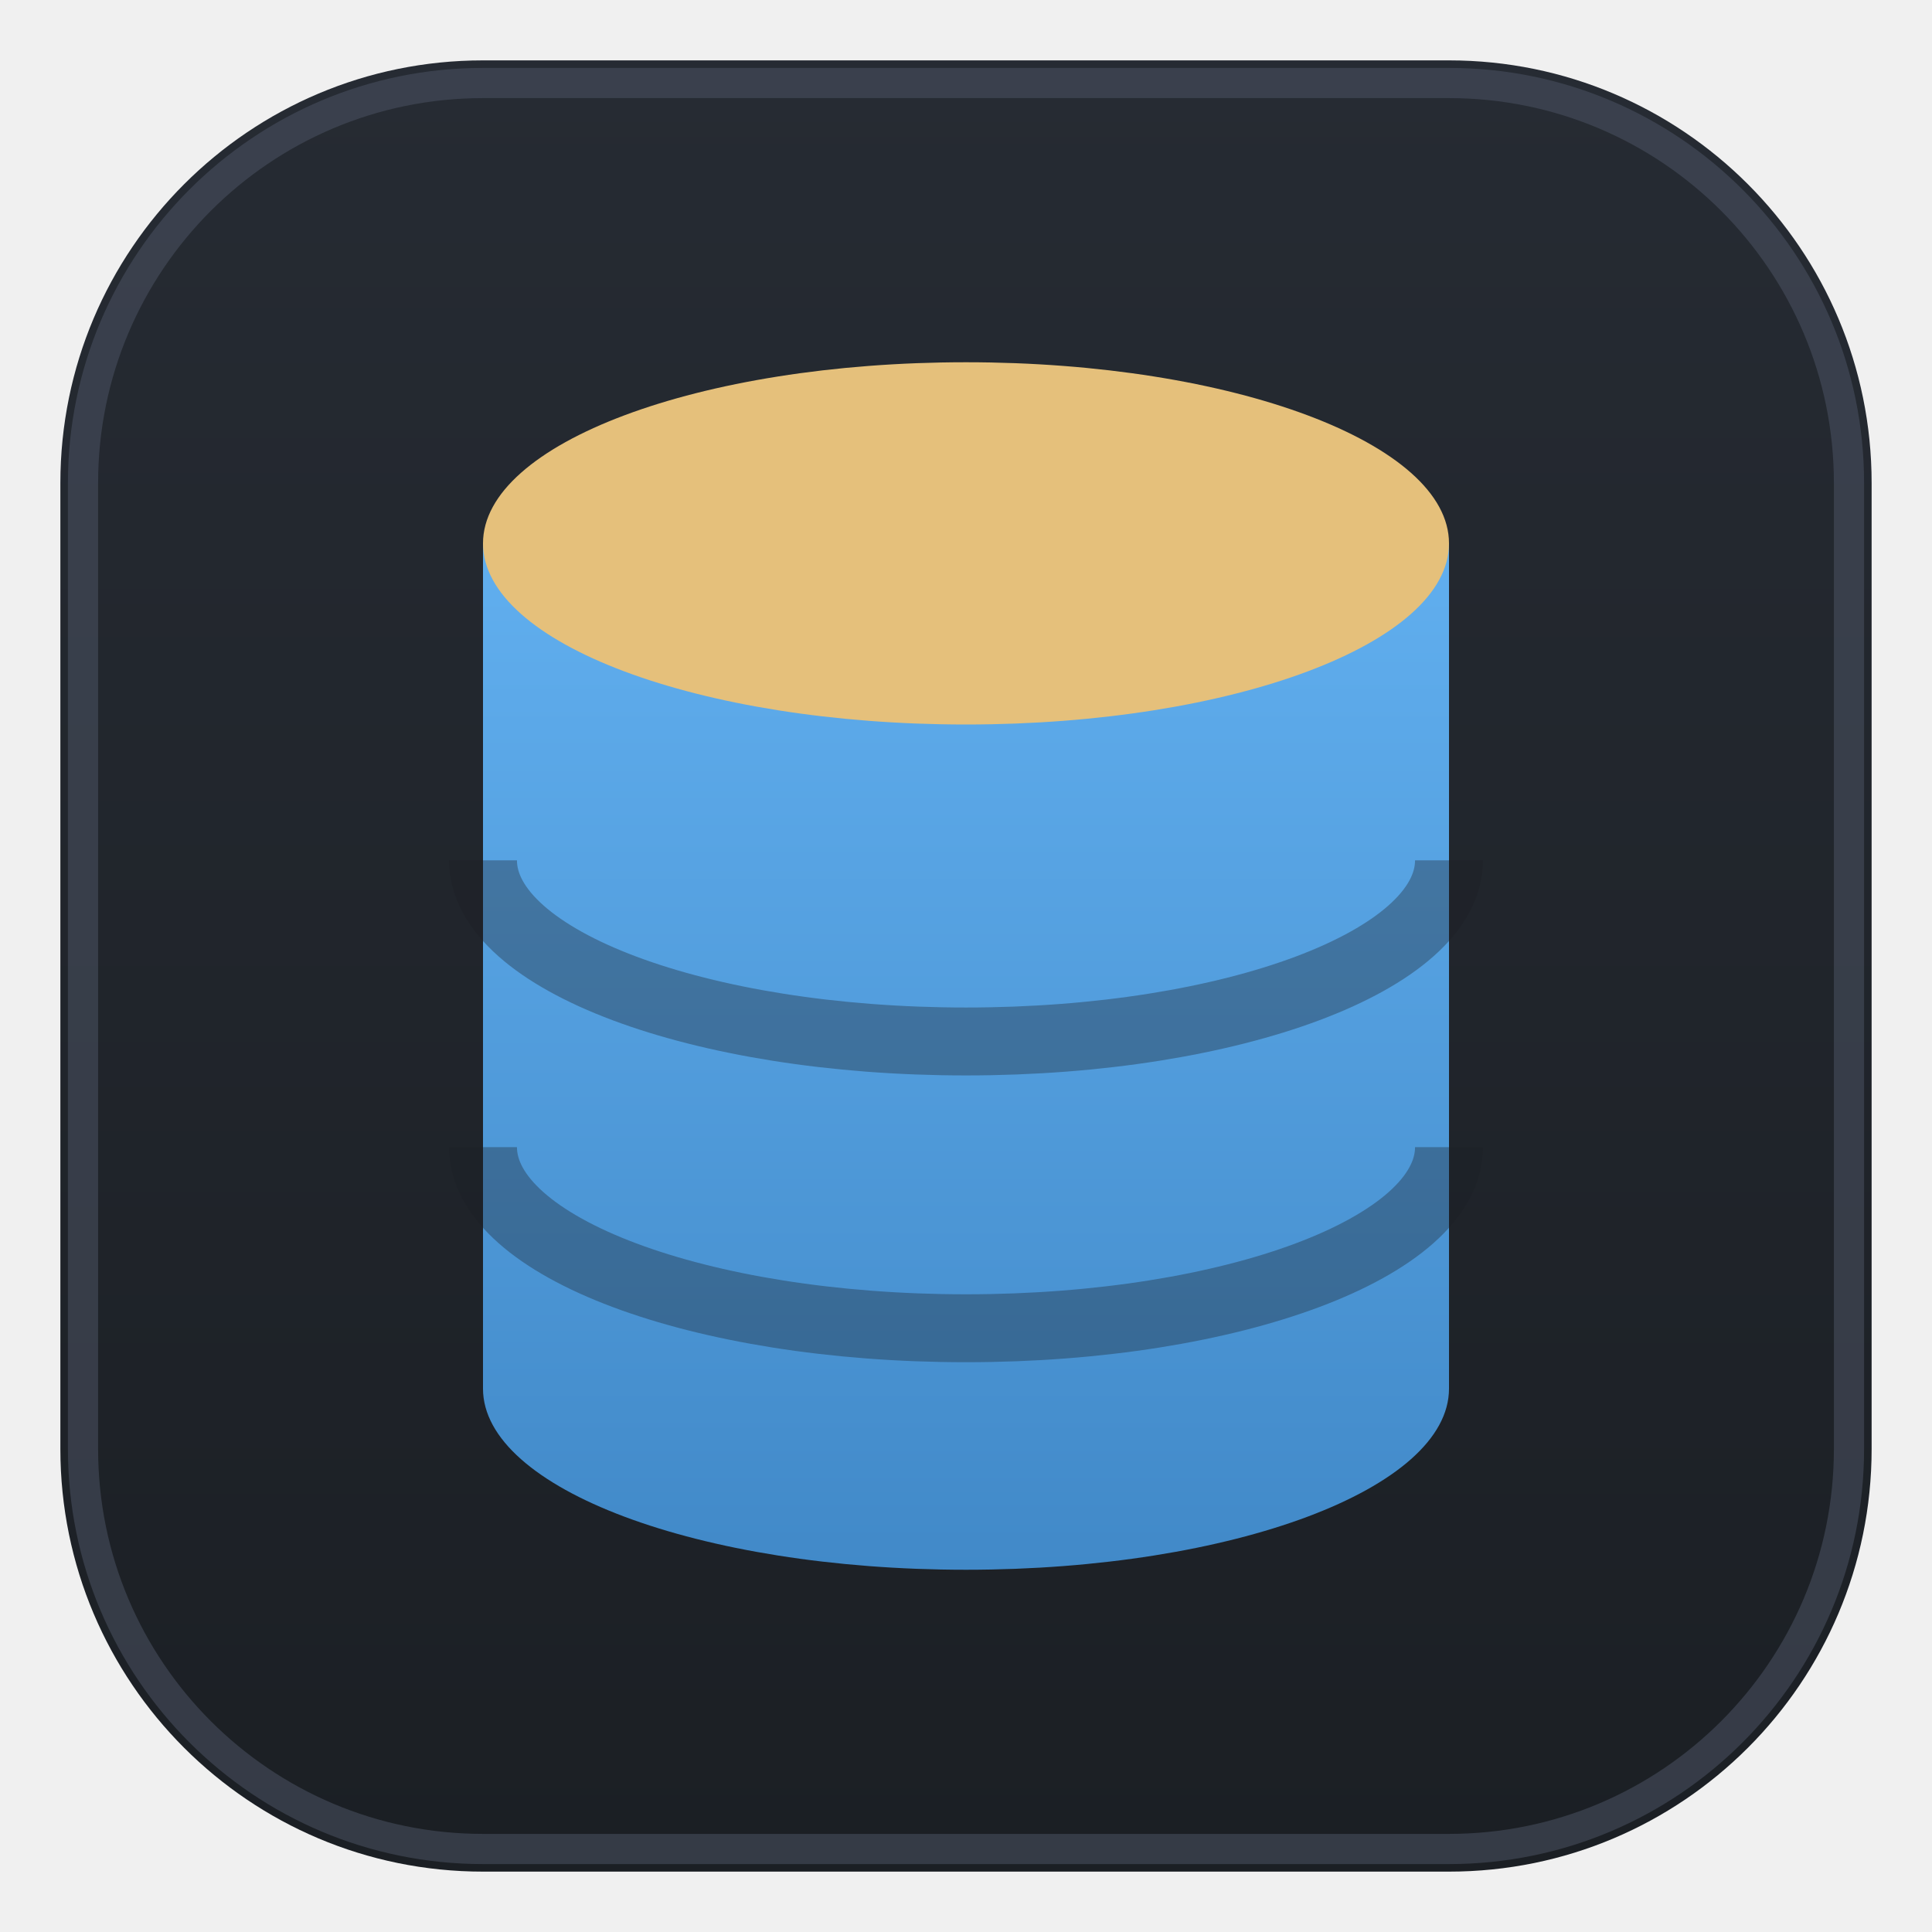
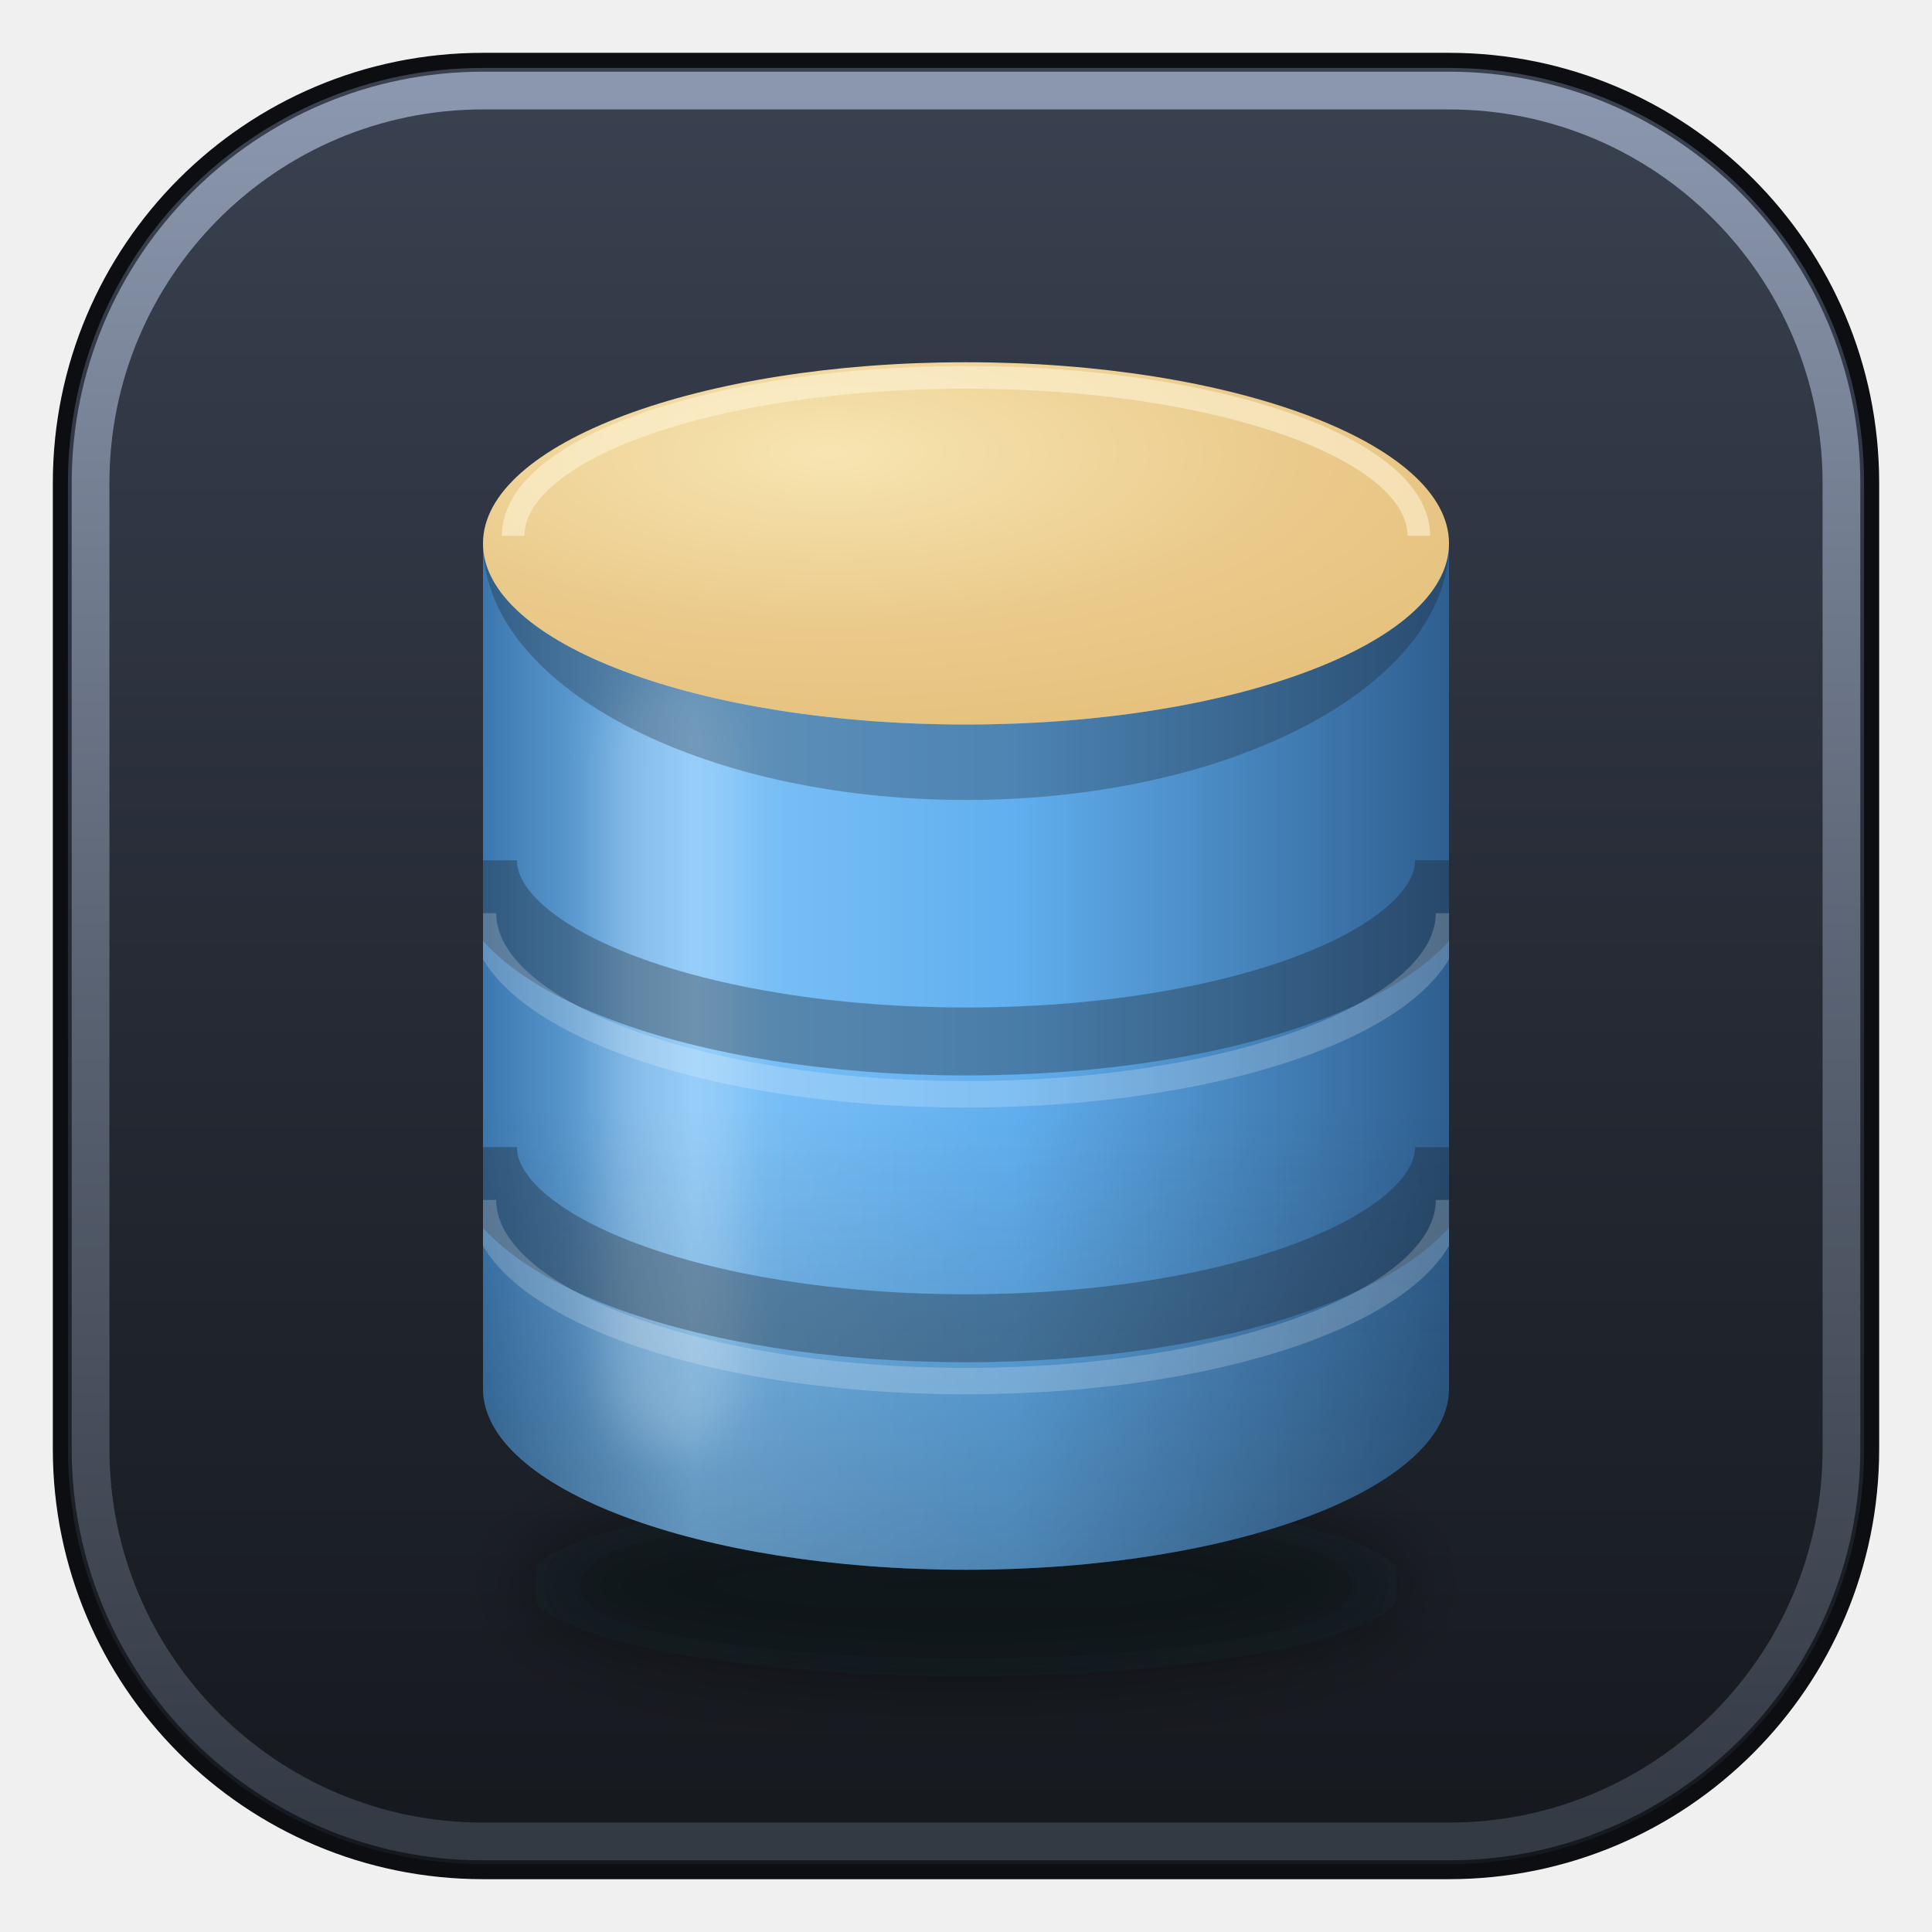
<svg xmlns="http://www.w3.org/2000/svg" viewBox="0 0 256 256">
  <defs>
    <linearGradient id="bg" x1="0" y1="0" x2="0" y2="1">
-       <stop offset="0" stop-color="#262b33" />
-       <stop offset="1" stop-color="#1b1f24" />
+       <stop offset="0" stop-color="#3a4150" />
+       <stop offset="0.55" stop-color="#242933" />
+       <stop offset="1" stop-color="#15181d" />
    </linearGradient>
-     <linearGradient id="barrel" x1="0" y1="0" x2="0" y2="1">
-       <stop offset="0" stop-color="#61afef" />
-       <stop offset="1" stop-color="#4189c8" />
+     <linearGradient id="ring" x1="0" y1="0" x2="0" y2="1">
+       <stop offset="0" stop-color="#8b97ae" />
+       <stop offset="0.5" stop-color="#5b6474" />
+       <stop offset="1" stop-color="#343a44" />
    </linearGradient>
+     <linearGradient id="barrel" x1="0" y1="0" x2="1" y2="0">
+       <stop offset="0" stop-color="#3a76ad" />
+       <stop offset="0.22" stop-color="#7fc3f8" />
+       <stop offset="0.55" stop-color="#61afef" />
+       <stop offset="1" stop-color="#2e5e8f" />
+     </linearGradient>
+     <linearGradient id="depth" x1="0" y1="0" x2="0" y2="1">
+       <stop offset="0.55" stop-color="#1b1f24" stop-opacity="0" />
+       <stop offset="1" stop-color="#1b1f24" stop-opacity="0.30" />
+     </linearGradient>
+     <radialGradient id="cap" cx="0.36" cy="0.25" r="1">
+       <stop offset="0" stop-color="#f7e5b1" />
+       <stop offset="0.5" stop-color="#eac98a" />
+       <stop offset="0.85" stop-color="#e5c07b" />
+       <stop offset="1" stop-color="#c2974f" />
+     </radialGradient>
+     <filter id="blur5" x="-30%" y="-30%" width="160%" height="160%">
+       <feGaussianBlur stdDeviation="5" />
+     </filter>
+     <filter id="blur3" x="-30%" y="-30%" width="160%" height="160%">
+       <feGaussianBlur stdDeviation="3" />
+     </filter>
+     <clipPath id="body">
+       <path d="M 64 72 L 64 184 A 64 24 0 0 0 192 184 L 192 72 Z" />
+     </clipPath>
  </defs>
-   <rect x="8" y="8" width="240" height="240" rx="56" fill="url(#bg)" />
-   <rect x="11" y="11" width="234" height="234" rx="53" fill="none" stroke="#4b5263" stroke-opacity="0.55" stroke-width="4" />
+   <rect x="8" y="8" width="240" height="240" rx="56" fill="url(#bg)" stroke="#0c0e11" stroke-width="2" />
+   <rect x="12" y="12" width="232" height="232" rx="52" fill="none" stroke="url(#ring)" stroke-width="5" />
+   <ellipse cx="128" cy="210" rx="58" ry="12" fill="#06090c" opacity="0.45" filter="url(#blur5)" />
  <path d="M 64 72 L 64 184 A 64 24 0 0 0 192 184 L 192 72 Z" fill="url(#barrel)" />
-   <ellipse cx="128" cy="72" rx="64" ry="24" fill="#e5c07b" />
-   <path d="M 64 114 A 64 24 0 0 0 192 114" fill="none" stroke="#1b1f24" stroke-opacity="0.34" stroke-width="9" />
-   <path d="M 64 152 A 64 24 0 0 0 192 152" fill="none" stroke="#1b1f24" stroke-opacity="0.34" stroke-width="9" />
+   <g clip-path="url(#body)">
+     <path d="M 64 72 L 64 184 A 64 24 0 0 0 192 184 L 192 72 Z" fill="url(#depth)" />
+     <rect x="80" y="90" width="18" height="102" rx="9" fill="#ffffff" opacity="0.18" filter="url(#blur3)" />
+     <path d="M 64 72 A 64 24 0 0 0 192 72 A 64 34 0 0 1 64 72 Z" fill="#1b1f24" opacity="0.30" />
+     <path d="M 64 114 A 64 24 0 0 0 192 114" fill="none" stroke="#1b1f24" stroke-opacity="0.34" stroke-width="9" />
+     <path d="M 64 152 A 64 24 0 0 0 192 152" fill="none" stroke="#1b1f24" stroke-opacity="0.34" stroke-width="9" />
+     <path d="M 64 121 A 64 24 0 0 0 192 121" fill="none" stroke="#ffffff" stroke-opacity="0.20" stroke-width="3.5" />
+     <path d="M 64 159 A 64 24 0 0 0 192 159" fill="none" stroke="#ffffff" stroke-opacity="0.20" stroke-width="3.5" />
+   </g>
+   <ellipse cx="128" cy="72" rx="64" ry="24" fill="url(#cap)" />
+   <path d="M 68 71 A 60 21 0 0 1 188 71" fill="none" stroke="#fff6da" stroke-opacity="0.55" stroke-width="3" />
</svg>
